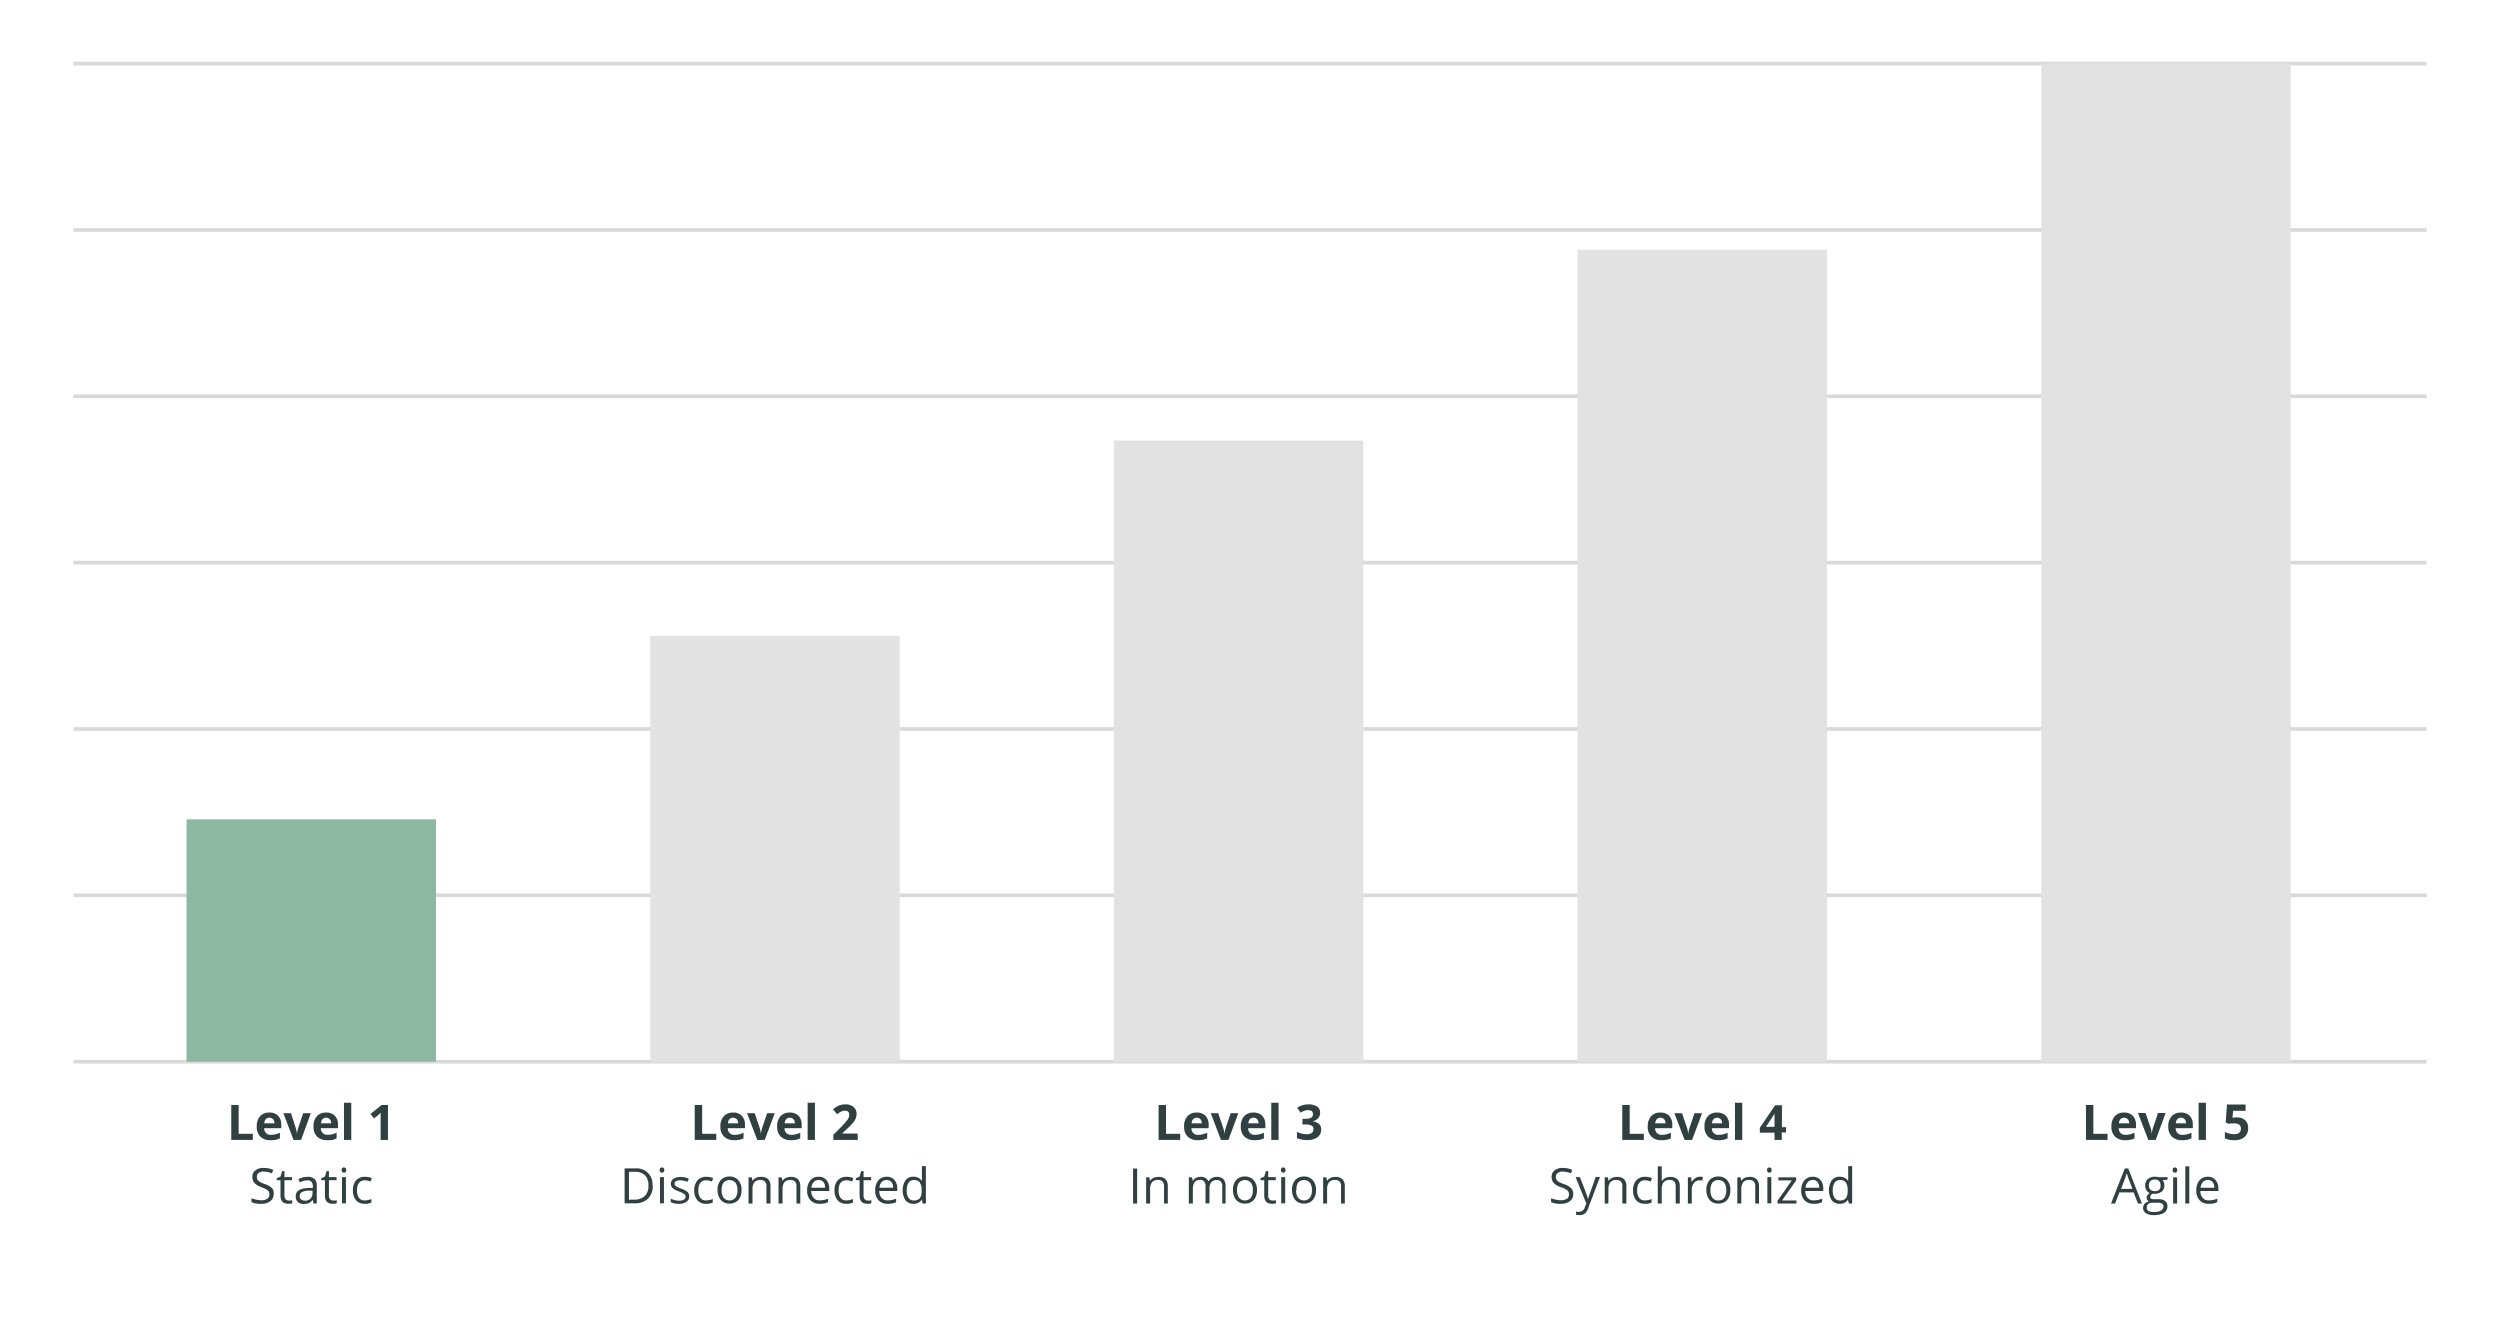
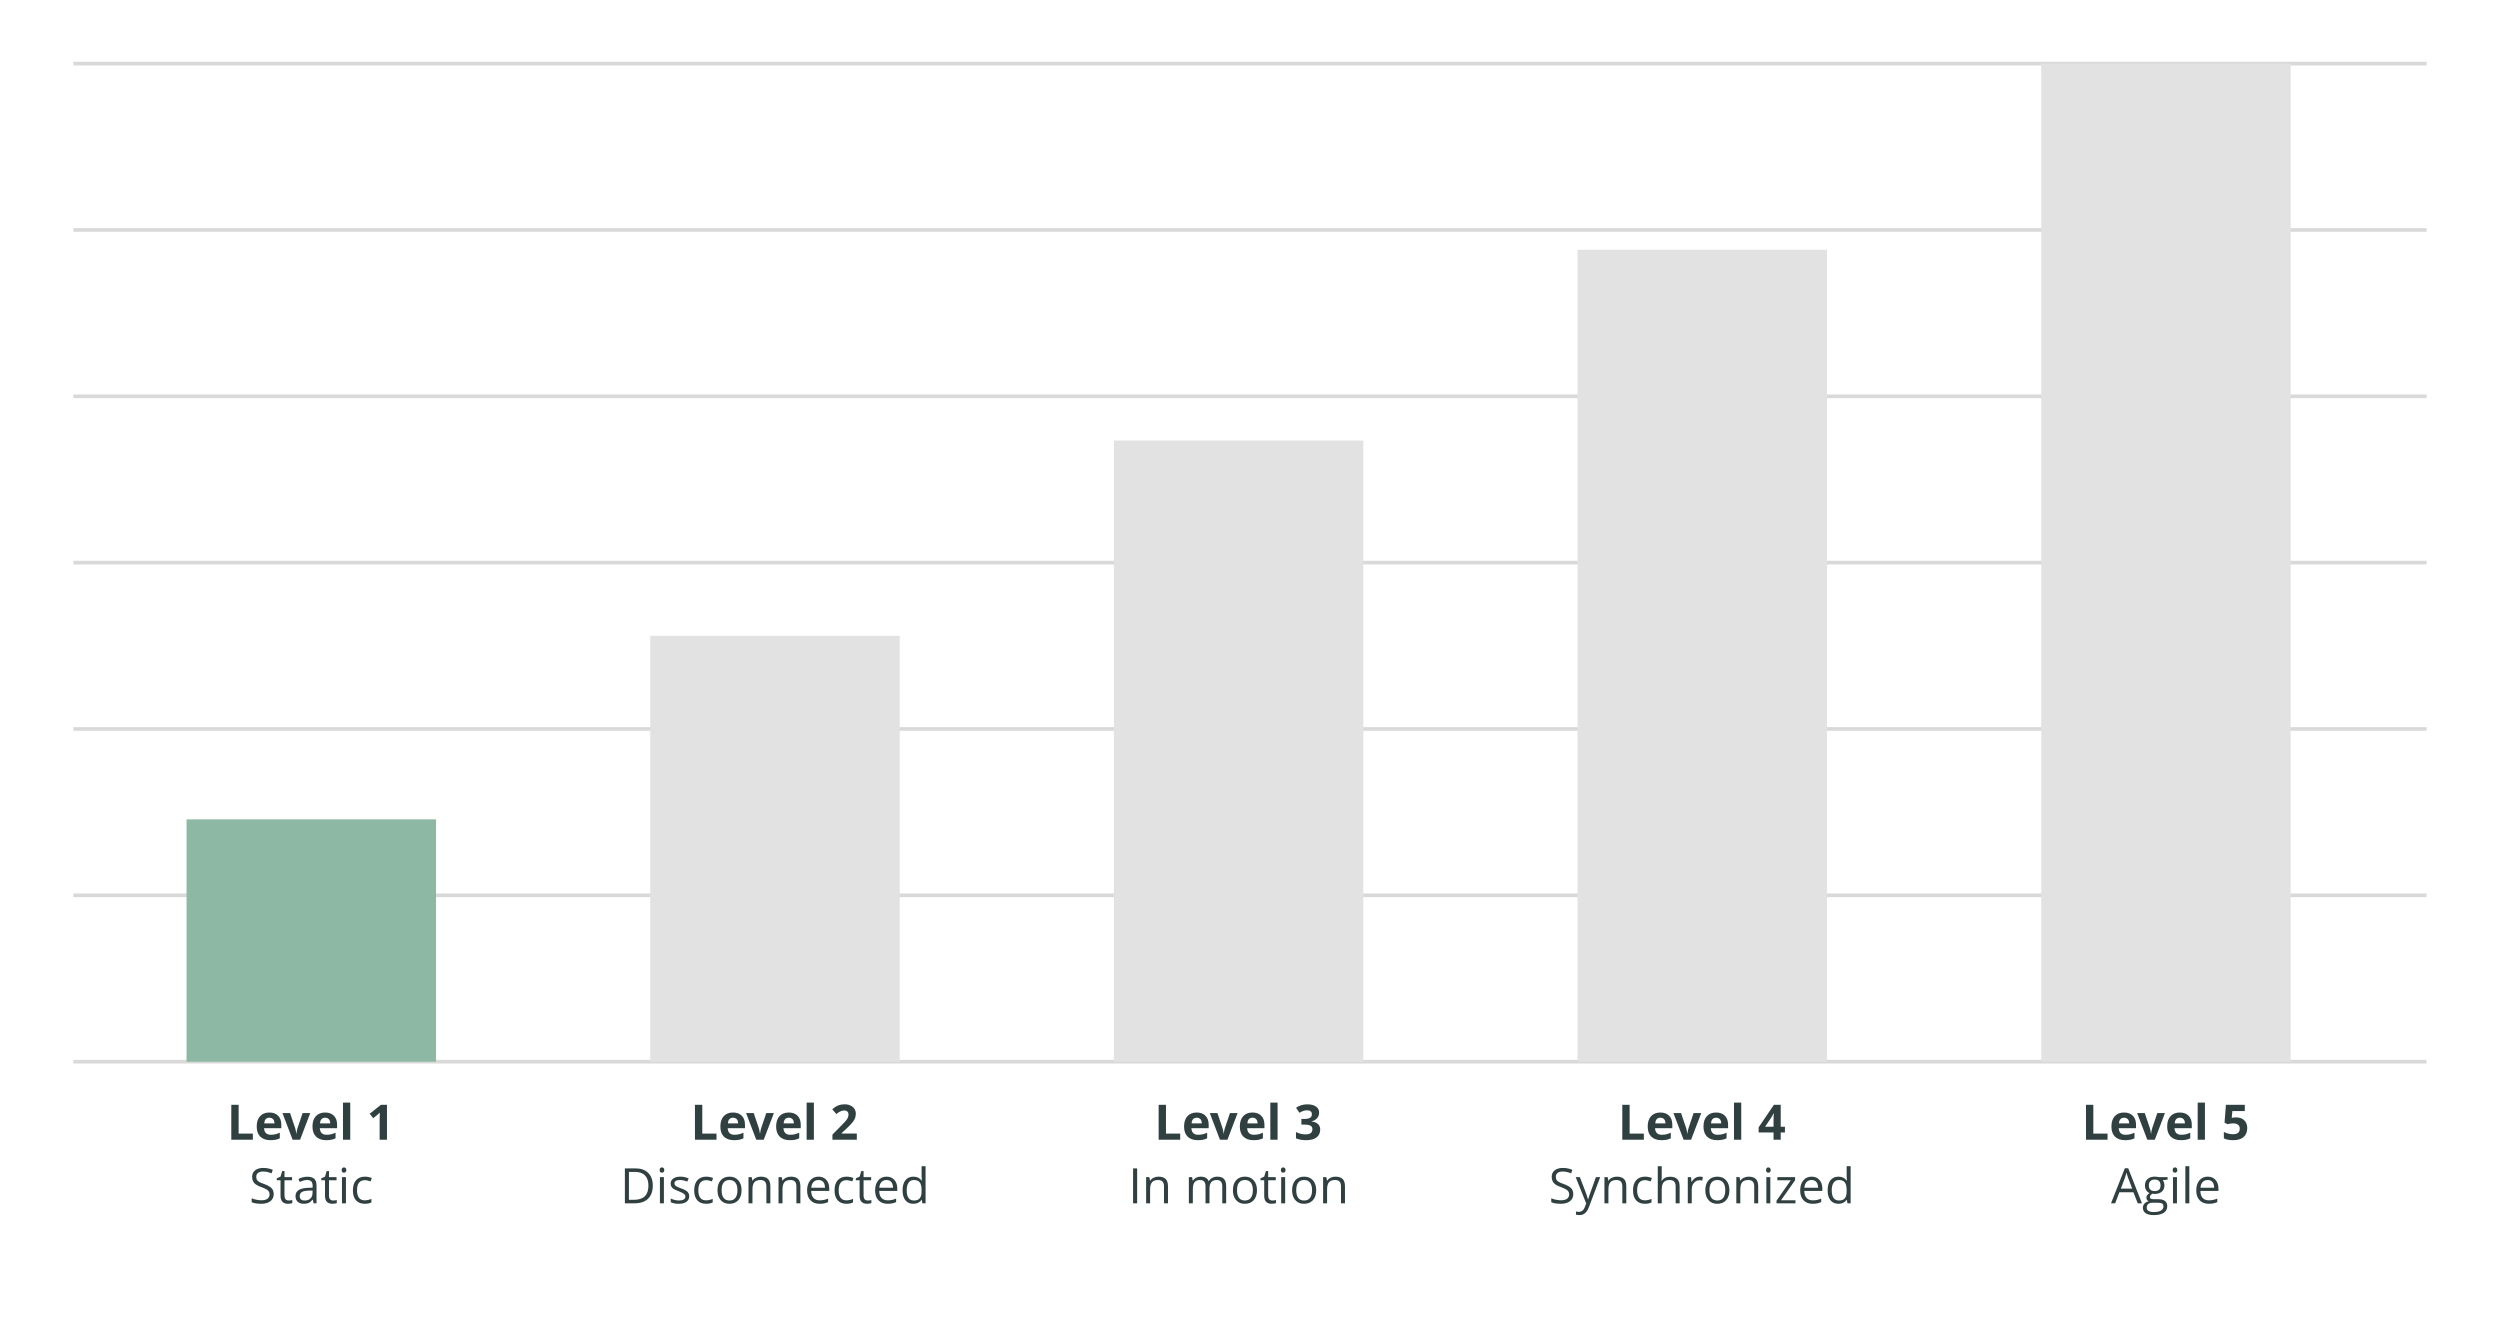
- <svg xmlns="http://www.w3.org/2000/svg" viewBox="0 0 511 271">
+ <svg xmlns="http://www.w3.org/2000/svg" id="Layer_1" data-name="Layer 1" viewBox="0 0 511 271">
  <path d="M15,13H496M15,47H496M15,81H496M15,115H496M15,149H496M15,183H496" style="fill: none;stroke: #d9d9d9;stroke-linejoin: round;stroke-width: 0.75px" />
  <line x1="14.98" y1="217.01" x2="495.98" y2="217.01" style="fill: none;stroke: #d9d9d9;stroke-linejoin: round;stroke-width: 0.75px" />
  <rect x="38.13" y="167.48" width="50.99" height="49.53" style="fill: #8db8a3" />
  <rect x="132.91" y="129.96" width="50.99" height="87.05" style="fill: #e3e2e3" />
  <rect x="227.68" y="90.05" width="50.99" height="126.96" style="fill: #e3e2e3" />
  <rect x="322.45" y="51.05" width="50.99" height="165.95" style="fill: #e3e2e3" />
  <rect x="417.23" y="13.01" width="50.99" height="204" style="fill: #e3e2e3" />
-   <g>
-     <path d="M47.27,233v-7.14h1.51v5.89h2.9V233Z" style="fill: #304041" />
-     <path d="M55.27,233.06a2.8,2.8,0,0,1-2.06-.73,2.76,2.76,0,0,1-.74-2.06,3.07,3.07,0,0,1,.68-2.12,2.45,2.45,0,0,1,1.9-.75,2.4,2.4,0,0,1,1.8.66,2.5,2.5,0,0,1,.65,1.82v.72H54a1.39,1.39,0,0,0,.37,1,1.34,1.34,0,0,0,1,.36,4,4,0,0,0,.93-.1,4.65,4.65,0,0,0,.92-.33v1.15a3.41,3.41,0,0,1-.83.29A4.88,4.88,0,0,1,55.27,233.06Zm-.21-4.6a1,1,0,0,0-.74.3,1.4,1.4,0,0,0-.31.85H56.1a1.23,1.23,0,0,0-.29-.85A1,1,0,0,0,55.06,228.46Z" style="fill: #304041" />
-     <path d="M60,233l-2.08-5.46h1.56l1,3.11a5.52,5.52,0,0,1,.22,1.12h0a5.21,5.21,0,0,1,.22-1.12l1.05-3.11h1.56L61.54,233Z" style="fill: #304041" />
-     <path d="M66.87,233.06a2.79,2.79,0,0,1-2.06-.73,2.72,2.72,0,0,1-.74-2.06,3,3,0,0,1,.68-2.12,2.45,2.45,0,0,1,1.9-.75,2.4,2.4,0,0,1,1.8.66,2.5,2.5,0,0,1,.64,1.82v.72H65.57a1.44,1.44,0,0,0,.38,1,1.31,1.31,0,0,0,1,.36,4,4,0,0,0,.93-.1,4.89,4.89,0,0,0,.92-.33v1.15A3.34,3.34,0,0,1,68,233,4.72,4.72,0,0,1,66.87,233.06Zm-.21-4.6a.92.92,0,0,0-.74.3,1.34,1.34,0,0,0-.31.85H67.7a1.23,1.23,0,0,0-.29-.85A1,1,0,0,0,66.66,228.46Z" style="fill: #304041" />
-     <path d="M71.8,233H70.31v-7.6H71.8Z" style="fill: #304041" />
-     <path d="M79.3,233H77.8v-4.81l0-.74a6.92,6.92,0,0,1-.53.49l-.82.66-.73-.91,2.3-1.83H79.3Z" style="fill: #304041" />
-     <path d="M55.94,244.06a1.74,1.74,0,0,1-.69,1.47,3,3,0,0,1-1.85.53,4.65,4.65,0,0,1-2-.33v-.8a5.65,5.65,0,0,0,1,.29,4.57,4.57,0,0,0,1,.11,2.08,2.08,0,0,0,1.25-.31,1,1,0,0,0,.42-.88,1.13,1.13,0,0,0-.15-.61,1.36,1.36,0,0,0-.5-.43,6.41,6.41,0,0,0-1.06-.46A3.5,3.5,0,0,1,52,241.8a1.9,1.9,0,0,1-.42-1.28,1.55,1.55,0,0,1,.62-1.31,2.54,2.54,0,0,1,1.64-.49,4.78,4.78,0,0,1,2,.39l-.25.72a4.6,4.6,0,0,0-1.72-.37,1.64,1.64,0,0,0-1,.29.91.91,0,0,0-.37.78,1.23,1.23,0,0,0,.13.61,1.28,1.28,0,0,0,.46.43,5.25,5.25,0,0,0,1,.44,3.87,3.87,0,0,1,1.54.86A1.66,1.66,0,0,1,55.94,244.06Z" style="fill: #304041" />
-     <path d="M59,245.39a2.86,2.86,0,0,0,.42,0,1.44,1.44,0,0,0,.31-.07v.62a1.48,1.48,0,0,1-.38.11,2.71,2.71,0,0,1-.47,0c-1,0-1.55-.55-1.55-1.64v-3.18h-.76v-.39l.76-.34.34-1.14h.47v1.24H59.7v.63H58.14v3.15a1.09,1.09,0,0,0,.23.74A.83.83,0,0,0,59,245.39Z" style="fill: #304041" />
-     <path d="M64.09,246l-.16-.76h0a2.18,2.18,0,0,1-.79.68,2.45,2.45,0,0,1-1,.18,1.83,1.83,0,0,1-1.25-.41,1.49,1.49,0,0,1-.45-1.17c0-1.08.87-1.65,2.6-1.7l.9,0v-.33a1.36,1.36,0,0,0-.27-.93,1.11,1.11,0,0,0-.86-.3,3.62,3.62,0,0,0-1.52.41L61,241a4.77,4.77,0,0,1,.87-.34,3.81,3.81,0,0,1,1-.12,2,2,0,0,1,1.41.43,1.75,1.75,0,0,1,.47,1.36V246Zm-1.83-.57a1.65,1.65,0,0,0,1.19-.41,1.55,1.55,0,0,0,.43-1.17v-.48l-.81,0a3.12,3.12,0,0,0-1.39.3.93.93,0,0,0-.43.83.82.82,0,0,0,.27.67A1.11,1.11,0,0,0,62.26,245.39Z" style="fill: #304041" />
-     <path d="M68.09,245.39a2.77,2.77,0,0,0,.42,0,1.73,1.73,0,0,0,.32-.07v.62a1.72,1.72,0,0,1-.39.11,2.68,2.68,0,0,1-.46,0c-1,0-1.56-.55-1.56-1.64v-3.18h-.76v-.39l.76-.34.35-1.14h.46v1.24h1.56v.63H67.23v3.15a1.09,1.09,0,0,0,.23.74A.83.83,0,0,0,68.09,245.39Z" style="fill: #304041" />
-     <path d="M69.83,239.16a.55.55,0,0,1,.13-.41.52.52,0,0,1,.35-.13.49.49,0,0,1,.33.13.67.67,0,0,1,0,.82.44.44,0,0,1-.33.13.48.48,0,0,1-.35-.13A.56.56,0,0,1,69.83,239.16Zm.88,6.8H69.9v-5.35h.81Z" style="fill: #304041" />
-     <path d="M74.56,246.06a2.29,2.29,0,0,1-1.8-.72,3,3,0,0,1-.63-2,3,3,0,0,1,.64-2.07,2.35,2.35,0,0,1,1.85-.74,3.44,3.44,0,0,1,.77.09,2.36,2.36,0,0,1,.6.19l-.24.69a4.55,4.55,0,0,0-.59-.18,2.44,2.44,0,0,0-.56-.07c-1.09,0-1.63.69-1.63,2.08a2.49,2.49,0,0,0,.39,1.51,1.37,1.37,0,0,0,1.18.53,3.68,3.68,0,0,0,1.38-.29v.72A2.89,2.89,0,0,1,74.56,246.06Z" style="fill: #304041" />
-   </g>
-   <g>
-     <path d="M142,233v-7.14h1.52v5.89h2.89V233Z" style="fill: #304041" />
-     <path d="M150.05,233.06a2.79,2.79,0,0,1-2.06-.73,2.73,2.73,0,0,1-.75-2.06,3,3,0,0,1,.69-2.12,2.45,2.45,0,0,1,1.9-.75,2.4,2.4,0,0,1,1.8.66,2.5,2.5,0,0,1,.64,1.82v.72h-3.52a1.4,1.4,0,0,0,.38,1,1.3,1.3,0,0,0,1,.36,4.11,4.11,0,0,0,.94-.1,4.57,4.57,0,0,0,.91-.33v1.15a3.26,3.26,0,0,1-.83.29A4.84,4.84,0,0,1,150.05,233.06Zm-.21-4.6a1,1,0,0,0-.75.3,1.39,1.39,0,0,0-.3.85h2.09a1.28,1.28,0,0,0-.29-.85A1,1,0,0,0,149.84,228.46Z" style="fill: #304041" />
-     <path d="M154.78,233l-2.08-5.46h1.56l1.05,3.11a5.52,5.52,0,0,1,.22,1.12h0a5.21,5.21,0,0,1,.22-1.12l1.05-3.11h1.56L156.31,233Z" style="fill: #304041" />
-     <path d="M161.64,233.06a2.8,2.8,0,0,1-2.06-.73,2.76,2.76,0,0,1-.74-2.06,3,3,0,0,1,.69-2.12,2.43,2.43,0,0,1,1.89-.75,2.39,2.39,0,0,1,1.8.66,2.5,2.5,0,0,1,.65,1.82v.72h-3.52a1.44,1.44,0,0,0,.37,1,1.34,1.34,0,0,0,1,.36,4,4,0,0,0,.93-.1,4.65,4.65,0,0,0,.92-.33v1.15a3.41,3.41,0,0,1-.83.29A4.88,4.88,0,0,1,161.64,233.06Zm-.21-4.6a1,1,0,0,0-.74.3,1.4,1.4,0,0,0-.31.85h2.09a1.18,1.18,0,0,0-.29-.85A1,1,0,0,0,161.43,228.46Z" style="fill: #304041" />
-     <path d="M166.57,233h-1.49v-7.6h1.49Z" style="fill: #304041" />
-     <path d="M175.34,233h-5v-1.05l1.79-1.81a15.19,15.19,0,0,0,1-1.13,2.48,2.48,0,0,0,.35-.58,1.55,1.55,0,0,0,.11-.56.8.8,0,0,0-.24-.64.9.9,0,0,0-.63-.21,1.81,1.81,0,0,0-.81.19,4.38,4.38,0,0,0-.81.54l-.82-1a5,5,0,0,1,.87-.63,3.15,3.15,0,0,1,.76-.29,3.71,3.71,0,0,1,.92-.1,2.76,2.76,0,0,1,1.18.24,2,2,0,0,1,.8.69,1.88,1.88,0,0,1,.28,1,2.6,2.6,0,0,1-.17.93,3.92,3.92,0,0,1-.54.89,13.39,13.39,0,0,1-1.28,1.29l-.92.86v.07h3.11Z" style="fill: #304041" />
-     <path d="M133.43,242.32a3.63,3.63,0,0,1-1,2.71,3.81,3.81,0,0,1-2.76.93h-2v-7.14h2.19a3.22,3.22,0,0,1,3.51,3.5Zm-.88,0a2.89,2.89,0,0,0-.7-2.1,2.83,2.83,0,0,0-2.09-.71h-1.2v5.7h1a3.06,3.06,0,0,0,2.23-.73A2.86,2.86,0,0,0,132.55,242.35Z" style="fill: #304041" />
-     <path d="M134.83,239.16a.55.55,0,0,1,.13-.41.54.54,0,0,1,.35-.13.49.49,0,0,1,.33.13.64.64,0,0,1,0,.82.44.44,0,0,1-.33.13.49.49,0,0,1-.35-.13A.56.56,0,0,1,134.83,239.16Zm.88,6.8h-.81v-5.35h.81Z" style="fill: #304041" />
-     <path d="M140.88,244.5a1.34,1.34,0,0,1-.56,1.15,2.61,2.61,0,0,1-1.56.41,3.34,3.34,0,0,1-1.66-.34V245a4.31,4.31,0,0,0,.83.31,3.61,3.61,0,0,0,.85.11,2,2,0,0,0,1-.2.68.68,0,0,0,.35-.62.65.65,0,0,0-.27-.53,4.39,4.39,0,0,0-1.06-.53,5.17,5.17,0,0,1-1.06-.49,1.32,1.32,0,0,1-.47-.47,1.14,1.14,0,0,1-.16-.63,1.2,1.2,0,0,1,.54-1,2.48,2.48,0,0,1,1.46-.38,4.37,4.37,0,0,1,1.69.35l-.29.66a3.94,3.94,0,0,0-1.46-.33,1.66,1.66,0,0,0-.87.18.55.55,0,0,0-.29.5.66.66,0,0,0,.1.37,1.22,1.22,0,0,0,.36.28,6.24,6.24,0,0,0,.94.4,3.38,3.38,0,0,1,1.28.7A1.2,1.2,0,0,1,140.88,244.5Z" style="fill: #304041" />
-     <path d="M144.34,246.06a2.26,2.26,0,0,1-1.8-.72,2.9,2.9,0,0,1-.64-2,3,3,0,0,1,.65-2.07,2.32,2.32,0,0,1,1.84-.74,3.37,3.37,0,0,1,.77.09,2.6,2.6,0,0,1,.61.19l-.25.69a4.55,4.55,0,0,0-.59-.18,2.44,2.44,0,0,0-.56-.07c-1.09,0-1.63.69-1.63,2.08a2.43,2.43,0,0,0,.4,1.51,1.36,1.36,0,0,0,1.18.53,3.67,3.67,0,0,0,1.37-.29v.72A2.87,2.87,0,0,1,144.34,246.06Z" style="fill: #304041" />
-     <path d="M151.58,243.28a2.94,2.94,0,0,1-.66,2,2.33,2.33,0,0,1-1.82.74,2.38,2.38,0,0,1-1.28-.34,2.18,2.18,0,0,1-.86-1,3.43,3.43,0,0,1-.3-1.48,3,3,0,0,1,.65-2,2.36,2.36,0,0,1,1.82-.73,2.25,2.25,0,0,1,1.78.75A2.9,2.9,0,0,1,151.58,243.28Zm-4.08,0a2.55,2.55,0,0,0,.41,1.56,1.62,1.62,0,0,0,2.41,0,2.51,2.51,0,0,0,.42-1.57,2.45,2.45,0,0,0-.42-1.55,1.66,1.66,0,0,0-2.42,0A2.53,2.53,0,0,0,147.5,243.28Z" style="fill: #304041" />
-     <path d="M156.66,246V242.5a1.4,1.4,0,0,0-.3-1,1.23,1.23,0,0,0-.93-.32,1.52,1.52,0,0,0-1.23.46,2.27,2.27,0,0,0-.39,1.49V246H153v-5.35h.66l.13.73h0a1.61,1.61,0,0,1,.7-.61,2.19,2.19,0,0,1,1-.22A2,2,0,0,1,157,241a2,2,0,0,1,.49,1.49V246Z" style="fill: #304041" />
-     <path d="M162.8,246V242.5a1.4,1.4,0,0,0-.3-1,1.23,1.23,0,0,0-.93-.32,1.52,1.52,0,0,0-1.23.46,2.27,2.27,0,0,0-.39,1.49V246h-.82v-5.35h.66l.14.73h0a1.67,1.67,0,0,1,.7-.61,2.22,2.22,0,0,1,1-.22,2,2,0,0,1,1.46.47,2,2,0,0,1,.49,1.49V246Z" style="fill: #304041" />
-     <path d="M167.53,246.06a2.46,2.46,0,0,1-1.87-.72,2.8,2.8,0,0,1-.69-2,3.15,3.15,0,0,1,.64-2.06,2.15,2.15,0,0,1,1.71-.76,2.05,2.05,0,0,1,1.6.66,2.57,2.57,0,0,1,.58,1.75v.51h-3.69a2.13,2.13,0,0,0,.48,1.43,1.64,1.64,0,0,0,1.27.49,4.3,4.3,0,0,0,1.71-.36v.72a4.27,4.27,0,0,1-.81.27A5,5,0,0,1,167.53,246.06Zm-.22-4.87a1.3,1.3,0,0,0-1,.42,2,2,0,0,0-.46,1.16h2.8a1.76,1.76,0,0,0-.34-1.17A1.21,1.21,0,0,0,167.31,241.19Z" style="fill: #304041" />
-     <path d="M173,246.06a2.29,2.29,0,0,1-1.8-.72,3,3,0,0,1-.63-2,3,3,0,0,1,.64-2.07,2.34,2.34,0,0,1,1.85-.74,3.44,3.44,0,0,1,.77.09,2.5,2.5,0,0,1,.6.19l-.25.69a4.39,4.39,0,0,0-.58-.18,2.44,2.44,0,0,0-.56-.07c-1.09,0-1.64.69-1.64,2.08a2.49,2.49,0,0,0,.4,1.51,1.37,1.37,0,0,0,1.18.53,3.59,3.59,0,0,0,1.37-.29v.72A2.82,2.82,0,0,1,173,246.06Z" style="fill: #304041" />
-     <path d="M177.37,245.39a2.86,2.86,0,0,0,.42,0,1.44,1.44,0,0,0,.31-.07v.62a1.48,1.48,0,0,1-.38.11,2.71,2.71,0,0,1-.47,0c-1,0-1.55-.55-1.55-1.64v-3.18h-.76v-.39l.76-.34.34-1.14h.47v1.24h1.56v.63h-1.56v3.15a1.09,1.09,0,0,0,.23.74A.83.83,0,0,0,177.37,245.39Z" style="fill: #304041" />
-     <path d="M181.43,246.06a2.46,2.46,0,0,1-1.87-.72,2.8,2.8,0,0,1-.68-2,3.15,3.15,0,0,1,.63-2.06,2.15,2.15,0,0,1,1.71-.76,2,2,0,0,1,1.6.66,2.57,2.57,0,0,1,.58,1.75v.51h-3.68a2.08,2.08,0,0,0,.47,1.43,1.64,1.64,0,0,0,1.27.49,4.3,4.3,0,0,0,1.71-.36v.72a4.05,4.05,0,0,1-.81.27A4.88,4.88,0,0,1,181.43,246.06Zm-.22-4.87a1.31,1.31,0,0,0-1,.42,1.88,1.88,0,0,0-.45,1.16h2.79a1.76,1.76,0,0,0-.34-1.17A1.21,1.21,0,0,0,181.21,241.19Z" style="fill: #304041" />
-     <path d="M188.43,245.24h-.05a1.88,1.88,0,0,1-1.68.82,2,2,0,0,1-1.63-.72,3.9,3.9,0,0,1,0-4.09,2,2,0,0,1,1.63-.74,2,2,0,0,1,1.67.79h.07l0-.38,0-.38v-2.18h.81V246h-.66Zm-1.62.14a1.48,1.48,0,0,0,1.2-.45,2.28,2.28,0,0,0,.37-1.46v-.17a2.61,2.61,0,0,0-.38-1.62,1.41,1.41,0,0,0-1.2-.49,1.26,1.26,0,0,0-1.1.56,2.77,2.77,0,0,0-.37,1.56,2.67,2.67,0,0,0,.37,1.55A1.27,1.27,0,0,0,186.81,245.38Z" style="fill: #304041" />
-   </g>
-   <g>
-     <path d="M236.82,233v-7.14h1.51v5.89h2.9V233Z" style="fill: #304041" />
-     <path d="M244.82,233.06a2.79,2.79,0,0,1-2.06-.73,2.72,2.72,0,0,1-.74-2.06,3.07,3.07,0,0,1,.68-2.12,2.45,2.45,0,0,1,1.9-.75,2.4,2.4,0,0,1,1.8.66,2.5,2.5,0,0,1,.65,1.82v.72h-3.52a1.39,1.39,0,0,0,.37,1,1.34,1.34,0,0,0,1,.36,4,4,0,0,0,.93-.1,4.89,4.89,0,0,0,.92-.33v1.15a3.34,3.34,0,0,1-.84.29A4.72,4.72,0,0,1,244.82,233.06Zm-.21-4.6a1,1,0,0,0-.74.3,1.4,1.4,0,0,0-.31.85h2.09a1.23,1.23,0,0,0-.29-.85A1,1,0,0,0,244.61,228.46Z" style="fill: #304041" />
-     <path d="M249.56,233l-2.08-5.46H249l1.06,3.11a5.52,5.52,0,0,1,.22,1.12h0a4.66,4.66,0,0,1,.22-1.12l1.05-3.11h1.56L251.09,233Z" style="fill: #304041" />
-     <path d="M256.42,233.06a2.79,2.79,0,0,1-2.06-.73,2.73,2.73,0,0,1-.75-2.06,3,3,0,0,1,.69-2.12,2.45,2.45,0,0,1,1.9-.75,2.4,2.4,0,0,1,1.8.66,2.5,2.5,0,0,1,.64,1.82v.72h-3.52a1.4,1.4,0,0,0,.38,1,1.31,1.31,0,0,0,1,.36,4,4,0,0,0,.93-.1,4.89,4.89,0,0,0,.92-.33v1.15a3.34,3.34,0,0,1-.84.29A4.78,4.78,0,0,1,256.42,233.06Zm-.21-4.6a1,1,0,0,0-.75.3,1.39,1.39,0,0,0-.3.85h2.09a1.28,1.28,0,0,0-.29-.85A1,1,0,0,0,256.21,228.46Z" style="fill: #304041" />
-     <path d="M261.34,233h-1.49v-7.6h1.49Z" style="fill: #304041" />
-     <path d="M269.84,227.42a1.68,1.68,0,0,1-.41,1.14,2.13,2.13,0,0,1-1.14.64v0a2.26,2.26,0,0,1,1.31.53,1.44,1.44,0,0,1,.45,1.12,1.92,1.92,0,0,1-.75,1.61,3.47,3.47,0,0,1-2.14.57,5.15,5.15,0,0,1-2.06-.39v-1.28a4.75,4.75,0,0,0,.92.34,3.72,3.72,0,0,0,1,.13,1.94,1.94,0,0,0,1.11-.25,1,1,0,0,0,.35-.82.73.73,0,0,0-.41-.71,3,3,0,0,0-1.31-.21h-.54v-1.16h.55a2.67,2.67,0,0,0,1.22-.21.81.81,0,0,0,.38-.75c0-.54-.34-.81-1-.81a2.27,2.27,0,0,0-.72.12,3.76,3.76,0,0,0-.81.4l-.7-1a3.87,3.87,0,0,1,2.33-.7,3,3,0,0,1,1.75.45A1.45,1.45,0,0,1,269.84,227.42Z" style="fill: #304041" />
-     <path d="M231.6,246v-7.14h.83V246Z" style="fill: #304041" />
-     <path d="M237.93,246V242.5a1.4,1.4,0,0,0-.3-1,1.2,1.2,0,0,0-.93-.32,1.52,1.52,0,0,0-1.23.46,2.27,2.27,0,0,0-.39,1.49V246h-.81v-5.35h.66l.13.73h0a1.67,1.67,0,0,1,.7-.61,2.19,2.19,0,0,1,1-.22,2,2,0,0,1,1.45.47,2,2,0,0,1,.49,1.49V246Z" style="fill: #304041" />
-     <path d="M249.83,246v-3.48a1.39,1.39,0,0,0-.28-1,1.06,1.06,0,0,0-.85-.32,1.36,1.36,0,0,0-1.11.44,2,2,0,0,0-.37,1.33v3h-.81v-3.48a1.45,1.45,0,0,0-.27-1,1.07,1.07,0,0,0-.85-.32,1.32,1.32,0,0,0-1.12.46,2.42,2.42,0,0,0-.35,1.49V246H243v-5.35h.66l.13.73h0a1.63,1.63,0,0,1,.64-.61,2.07,2.07,0,0,1,.94-.22,1.61,1.61,0,0,1,1.64.91h0a1.69,1.69,0,0,1,.69-.66,2.08,2.08,0,0,1,1-.25,1.84,1.84,0,0,1,1.36.47,2.09,2.09,0,0,1,.45,1.49V246Z" style="fill: #304041" />
-     <path d="M256.93,243.28a2.94,2.94,0,0,1-.66,2,2.33,2.33,0,0,1-1.82.74,2.38,2.38,0,0,1-1.28-.34,2.18,2.18,0,0,1-.86-1,3.43,3.43,0,0,1-.3-1.48,3,3,0,0,1,.65-2,2.36,2.36,0,0,1,1.82-.73,2.25,2.25,0,0,1,1.78.75A2.9,2.9,0,0,1,256.93,243.28Zm-4.08,0a2.55,2.55,0,0,0,.41,1.56,1.62,1.62,0,0,0,2.41,0,2.51,2.51,0,0,0,.42-1.57,2.45,2.45,0,0,0-.42-1.55,1.66,1.66,0,0,0-2.42,0A2.53,2.53,0,0,0,252.85,243.28Z" style="fill: #304041" />
-     <path d="M260.08,245.39a2.73,2.73,0,0,0,.41,0,1.56,1.56,0,0,0,.32-.07v.62a1.72,1.72,0,0,1-.39.11,2.6,2.6,0,0,1-.46,0c-1,0-1.55-.55-1.55-1.64v-3.18h-.77v-.39l.77-.34.34-1.14h.47v1.24h1.55v.63h-1.55v3.15a1,1,0,0,0,.23.74A.8.8,0,0,0,260.08,245.39Z" style="fill: #304041" />
-     <path d="M261.81,239.16a.55.55,0,0,1,.14-.41.49.49,0,0,1,.34-.13.53.53,0,0,1,.34.13.67.67,0,0,1,0,.82.48.48,0,0,1-.34.13.45.45,0,0,1-.34-.13A.56.56,0,0,1,261.81,239.16Zm.88,6.8h-.81v-5.35h.81Z" style="fill: #304041" />
-     <path d="M269,243.28a2.94,2.94,0,0,1-.66,2,2.33,2.33,0,0,1-1.82.74,2.38,2.38,0,0,1-1.28-.34,2.18,2.18,0,0,1-.86-1,3.43,3.43,0,0,1-.3-1.48,3,3,0,0,1,.65-2,2.36,2.36,0,0,1,1.82-.73,2.25,2.25,0,0,1,1.78.75A2.9,2.9,0,0,1,269,243.28Zm-4.08,0a2.55,2.55,0,0,0,.41,1.56,1.62,1.62,0,0,0,2.41,0,2.51,2.51,0,0,0,.42-1.57,2.45,2.45,0,0,0-.42-1.55,1.66,1.66,0,0,0-2.42,0A2.53,2.53,0,0,0,265,243.28Z" style="fill: #304041" />
-     <path d="M274.11,246V242.5a1.4,1.4,0,0,0-.3-1,1.23,1.23,0,0,0-.93-.32,1.52,1.52,0,0,0-1.23.46,2.27,2.27,0,0,0-.39,1.49V246h-.81v-5.35h.66l.13.73h0a1.61,1.61,0,0,1,.7-.61,2.19,2.19,0,0,1,1-.22,2,2,0,0,1,1.45.47,2,2,0,0,1,.49,1.49V246Z" style="fill: #304041" />
-   </g>
-   <g>
-     <path d="M331.59,233v-7.14h1.52v5.89H336V233Z" style="fill: #304041" />
-     <path d="M339.59,233.06a2.82,2.82,0,0,1-2.06-.73,2.76,2.76,0,0,1-.74-2.06,3,3,0,0,1,.69-2.12,2.44,2.44,0,0,1,1.89-.75,2.41,2.41,0,0,1,1.81.66,2.5,2.5,0,0,1,.64,1.82v.72H338.3a1.4,1.4,0,0,0,.38,1,1.3,1.3,0,0,0,1,.36,4.11,4.11,0,0,0,.94-.1,4.81,4.81,0,0,0,.91-.33v1.15a3.41,3.41,0,0,1-.83.29A4.88,4.88,0,0,1,339.59,233.06Zm-.21-4.6a1,1,0,0,0-.74.3,1.4,1.4,0,0,0-.31.85h2.09a1.22,1.22,0,0,0-.28-.85A1,1,0,0,0,339.38,228.46Z" style="fill: #304041" />
-     <path d="M344.33,233l-2.08-5.46h1.56l1.05,3.11a5.52,5.52,0,0,1,.22,1.12h0a5.21,5.21,0,0,1,.22-1.12l1.05-3.11h1.56L345.86,233Z" style="fill: #304041" />
-     <path d="M351.19,233.06a2.8,2.8,0,0,1-2.06-.73,2.76,2.76,0,0,1-.74-2.06,3.07,3.07,0,0,1,.68-2.12,2.45,2.45,0,0,1,1.9-.75,2.4,2.4,0,0,1,1.8.66,2.5,2.5,0,0,1,.65,1.82v.72H349.9a1.39,1.39,0,0,0,.37,1,1.34,1.34,0,0,0,1,.36,4,4,0,0,0,.93-.1,4.89,4.89,0,0,0,.92-.33v1.15a3.41,3.41,0,0,1-.83.29A4.88,4.88,0,0,1,351.19,233.06Zm-.21-4.6a1,1,0,0,0-.74.3,1.4,1.4,0,0,0-.31.85H352a1.23,1.23,0,0,0-.29-.85A1,1,0,0,0,351,228.46Z" style="fill: #304041" />
-     <path d="M356.12,233h-1.49v-7.6h1.49Z" style="fill: #304041" />
-     <path d="M365.05,231.48h-.86V233h-1.48v-1.48h-3v-1l3.13-4.61h1.39v4.49h.86Zm-2.34-1.17V229.1c0-.2,0-.5,0-.88s0-.61,0-.67h0a5,5,0,0,1-.44.78l-1.3,2Z" style="fill: #304041" />
-     <path d="M321.57,244.06a1.73,1.73,0,0,1-.68,1.47,3,3,0,0,1-1.85.53,4.65,4.65,0,0,1-2-.33v-.8a5.39,5.39,0,0,0,1,.29,4.51,4.51,0,0,0,1,.11,2.1,2.1,0,0,0,1.25-.31,1,1,0,0,0,.41-.88,1.13,1.13,0,0,0-.14-.61,1.36,1.36,0,0,0-.5-.43,6.41,6.41,0,0,0-1.06-.46,3.5,3.5,0,0,1-1.43-.84,1.9,1.9,0,0,1-.42-1.28,1.55,1.55,0,0,1,.62-1.31,2.54,2.54,0,0,1,1.64-.49,4.78,4.78,0,0,1,1.95.39l-.25.72a4.6,4.6,0,0,0-1.72-.37,1.64,1.64,0,0,0-1,.29.91.91,0,0,0-.37.78,1.23,1.23,0,0,0,.13.61,1.28,1.28,0,0,0,.46.43,5.25,5.25,0,0,0,1,.44,3.87,3.87,0,0,1,1.54.86A1.7,1.7,0,0,1,321.57,244.06Z" style="fill: #304041" />
-     <path d="M322.06,240.61h.87l1.17,3a11.08,11.08,0,0,1,.48,1.51h0c0-.17.13-.45.27-.85s.57-1.64,1.32-3.71h.87l-2.3,6.09A3,3,0,0,1,324,248a1.68,1.68,0,0,1-1.12.37,3,3,0,0,1-.73-.08v-.65a2.77,2.77,0,0,0,.6.06,1.22,1.22,0,0,0,1.19-.94l.3-.76Z" style="fill: #304041" />
-     <path d="M331.61,246V242.5a1.45,1.45,0,0,0-.29-1,1.24,1.24,0,0,0-.94-.32,1.52,1.52,0,0,0-1.23.46,2.27,2.27,0,0,0-.39,1.49V246H328v-5.35h.66l.13.73h0a1.67,1.67,0,0,1,.7-.61,2.19,2.19,0,0,1,1-.22,2,2,0,0,1,1.46.47,2,2,0,0,1,.48,1.49V246Z" style="fill: #304041" />
-     <path d="M336.23,246.06a2.26,2.26,0,0,1-1.8-.72,2.9,2.9,0,0,1-.64-2,3,3,0,0,1,.65-2.07,2.32,2.32,0,0,1,1.84-.74,3.31,3.31,0,0,1,.77.09,2.6,2.6,0,0,1,.61.19l-.25.69a4.12,4.12,0,0,0-.59-.18,2.38,2.38,0,0,0-.56-.07c-1.08,0-1.63.69-1.63,2.08a2.43,2.43,0,0,0,.4,1.51,1.36,1.36,0,0,0,1.18.53,3.67,3.67,0,0,0,1.37-.29v.72A2.87,2.87,0,0,1,336.23,246.06Z" style="fill: #304041" />
-     <path d="M342.51,246V242.5a1.4,1.4,0,0,0-.3-1,1.22,1.22,0,0,0-.93-.32,1.52,1.52,0,0,0-1.23.46,2.32,2.32,0,0,0-.39,1.5V246h-.81v-7.6h.81v2.3a4.41,4.41,0,0,1,0,.69h.05a1.68,1.68,0,0,1,.68-.61,2.34,2.34,0,0,1,1-.22,2.08,2.08,0,0,1,1.47.47,1.94,1.94,0,0,1,.49,1.48V246Z" style="fill: #304041" />
-     <path d="M347.43,240.51a3.1,3.1,0,0,1,.64.06l-.11.75a2.75,2.75,0,0,0-.59-.07,1.44,1.44,0,0,0-1.11.53,1.91,1.91,0,0,0-.46,1.31V246H345v-5.35h.67l.09,1h0a2.26,2.26,0,0,1,.72-.8A1.59,1.59,0,0,1,347.43,240.51Z" style="fill: #304041" />
-     <path d="M353.69,243.28a2.94,2.94,0,0,1-.66,2,2.33,2.33,0,0,1-1.82.74,2.4,2.4,0,0,1-1.28-.34,2.24,2.24,0,0,1-.86-1,3.43,3.43,0,0,1-.3-1.48,2.94,2.94,0,0,1,.66-2,2.32,2.32,0,0,1,1.81-.73,2.27,2.27,0,0,1,1.79.75A2.94,2.94,0,0,1,353.69,243.28Zm-4.08,0a2.55,2.55,0,0,0,.41,1.56,1.44,1.44,0,0,0,1.21.54,1.46,1.46,0,0,0,1.21-.53,2.58,2.58,0,0,0,.41-1.57,2.51,2.51,0,0,0-.41-1.55,1.46,1.46,0,0,0-1.22-.53,1.42,1.42,0,0,0-1.2.52A2.53,2.53,0,0,0,349.61,243.28Z" style="fill: #304041" />
-     <path d="M358.77,246V242.5a1.4,1.4,0,0,0-.3-1,1.22,1.22,0,0,0-.93-.32,1.52,1.52,0,0,0-1.23.46,2.27,2.27,0,0,0-.39,1.49V246h-.81v-5.35h.66l.13.73h0a1.67,1.67,0,0,1,.7-.61,2.19,2.19,0,0,1,1-.22,2,2,0,0,1,1.45.47,2,2,0,0,1,.49,1.49V246Z" style="fill: #304041" />
-     <path d="M361.18,239.16a.55.55,0,0,1,.14-.41.49.49,0,0,1,.34-.13.49.49,0,0,1,.33.13.64.64,0,0,1,0,.82.44.44,0,0,1-.33.13.45.45,0,0,1-.34-.13A.56.56,0,0,1,361.18,239.16Zm.88,6.8h-.81v-5.35h.81Z" style="fill: #304041" />
-     <path d="M367.2,246h-3.88v-.55l2.92-4.17H363.5v-.63h3.63v.63l-2.88,4.09h2.95Z" style="fill: #304041" />
-     <path d="M370.72,246.06a2.47,2.47,0,0,1-1.88-.72,2.84,2.84,0,0,1-.68-2,3.15,3.15,0,0,1,.63-2.06,2.16,2.16,0,0,1,1.72-.76,2,2,0,0,1,1.59.66,2.57,2.57,0,0,1,.58,1.75v.51H369a2.08,2.08,0,0,0,.47,1.43,1.64,1.64,0,0,0,1.27.49,4.3,4.3,0,0,0,1.71-.36v.72a4.05,4.05,0,0,1-.81.27A4.77,4.77,0,0,1,370.72,246.06Zm-.22-4.87a1.32,1.32,0,0,0-1,.42,1.88,1.88,0,0,0-.45,1.16h2.79a1.76,1.76,0,0,0-.34-1.17A1.2,1.2,0,0,0,370.5,241.19Z" style="fill: #304041" />
-     <path d="M377.71,245.24h0a1.88,1.88,0,0,1-1.68.82,2,2,0,0,1-1.63-.72,3.9,3.9,0,0,1,0-4.09,2,2,0,0,1,1.63-.74,2,2,0,0,1,1.67.79h.07l0-.38,0-.38v-2.18h.81V246h-.65Zm-1.62.14a1.48,1.48,0,0,0,1.2-.45,2.28,2.28,0,0,0,.37-1.46v-.17a2.68,2.68,0,0,0-.37-1.62,1.44,1.44,0,0,0-1.21-.49,1.26,1.26,0,0,0-1.1.56,2.77,2.77,0,0,0-.37,1.56,2.67,2.67,0,0,0,.37,1.55A1.27,1.27,0,0,0,376.09,245.38Z" style="fill: #304041" />
-   </g>
-   <g>
-     <path d="M426.37,233v-7.14h1.51v5.89h2.9V233Z" style="fill: #304041" />
-     <path d="M434.37,233.06a2.79,2.79,0,0,1-2.06-.73,2.72,2.72,0,0,1-.74-2.06,3,3,0,0,1,.68-2.12,2.45,2.45,0,0,1,1.9-.75,2.4,2.4,0,0,1,1.8.66,2.5,2.5,0,0,1,.65,1.82v.72h-3.53a1.44,1.44,0,0,0,.38,1,1.32,1.32,0,0,0,1,.36,4,4,0,0,0,.93-.1,4.89,4.89,0,0,0,.92-.33v1.15a3.34,3.34,0,0,1-.84.29A4.72,4.72,0,0,1,434.37,233.06Zm-.21-4.6a.94.94,0,0,0-.74.3,1.4,1.4,0,0,0-.31.85h2.09a1.23,1.23,0,0,0-.29-.85A1,1,0,0,0,434.16,228.46Z" style="fill: #304041" />
-     <path d="M439.11,233,437,227.5h1.55l1.06,3.11a6.31,6.31,0,0,1,.22,1.12h0a4.66,4.66,0,0,1,.22-1.12l1.05-3.11h1.55L440.63,233Z" style="fill: #304041" />
-     <path d="M446,233.06a2.83,2.83,0,0,1-2.07-.73,2.76,2.76,0,0,1-.74-2.06,3,3,0,0,1,.69-2.12,2.45,2.45,0,0,1,1.9-.75,2.4,2.4,0,0,1,1.8.66,2.5,2.5,0,0,1,.64,1.82v.72h-3.52a1.4,1.4,0,0,0,.38,1,1.3,1.3,0,0,0,1,.36,4.11,4.11,0,0,0,.94-.1,4.57,4.57,0,0,0,.91-.33v1.15a3.26,3.26,0,0,1-.83.29A4.84,4.84,0,0,1,446,233.06Zm-.21-4.6a1,1,0,0,0-.75.3,1.33,1.33,0,0,0-.3.85h2.09a1.28,1.28,0,0,0-.29-.85A1,1,0,0,0,445.76,228.46Z" style="fill: #304041" />
-     <path d="M450.89,233H449.4v-7.6h1.49Z" style="fill: #304041" />
-     <path d="M457.27,228.4a2.29,2.29,0,0,1,1.65.58,2.09,2.09,0,0,1,.61,1.59,2.3,2.3,0,0,1-.74,1.84,3.1,3.1,0,0,1-2.11.65,4.09,4.09,0,0,1-1.92-.39v-1.3a3.66,3.66,0,0,0,.9.33,3.76,3.76,0,0,0,1,.13c.92,0,1.38-.37,1.38-1.13s-.48-1.08-1.43-1.08a4.13,4.13,0,0,0-.57,0c-.21,0-.38.07-.51.11l-.6-.32.27-3.64H459v1.28h-2.55l-.13,1.4.17,0A3.15,3.15,0,0,1,457.27,228.4Z" style="fill: #304041" />
-     <path d="M437,246l-.88-2.27H433.2l-.87,2.27h-.84l2.82-7.17h.7l2.8,7.17Zm-1.14-3-.83-2.21a9.77,9.77,0,0,1-.33-1c-.08.31-.18.66-.31,1l-.84,2.21Z" style="fill: #304041" />
-     <path d="M443.05,240.61v.51l-1,.12a1.85,1.85,0,0,1,.25.45,1.72,1.72,0,0,1,.1.62,1.59,1.59,0,0,1-.53,1.25A2.56,2.56,0,0,1,440,244a.82.82,0,0,0-.51.69.35.35,0,0,0,.18.33,1.31,1.31,0,0,0,.62.1h.94a2.1,2.1,0,0,1,1.34.37,1.26,1.26,0,0,1,.46,1.06,1.52,1.52,0,0,1-.71,1.36,3.82,3.82,0,0,1-2.08.46,2.85,2.85,0,0,1-1.62-.39,1.26,1.26,0,0,1-.57-1.1,1.2,1.2,0,0,1,.32-.84,1.62,1.62,0,0,1,.88-.49.82.82,0,0,1-.35-.29.77.77,0,0,1-.14-.45.8.8,0,0,1,.16-.51,1.64,1.64,0,0,1,.49-.43,1.44,1.44,0,0,1-.67-.58,1.65,1.65,0,0,1-.27-.94A1.74,1.74,0,0,1,439,241a2.15,2.15,0,0,1,1.5-.48,2.48,2.48,0,0,1,.75.1Zm-4.26,6.25a.73.73,0,0,0,.36.66,2.05,2.05,0,0,0,1.05.22,3,3,0,0,0,1.51-.3.93.93,0,0,0,.49-.83.66.66,0,0,0-.26-.6,2.14,2.14,0,0,0-1-.17h-1a1.32,1.32,0,0,0-.86.26A1,1,0,0,0,438.79,246.86Zm.44-4.54a1.08,1.08,0,0,0,.31.85,1.24,1.24,0,0,0,.89.29,1,1,0,0,0,1.18-1.15,1.06,1.06,0,0,0-1.2-1.21,1.22,1.22,0,0,0-.88.31A1.26,1.26,0,0,0,439.23,242.32Z" style="fill: #304041" />
-     <path d="M444.08,239.16a.55.55,0,0,1,.14-.41.51.51,0,0,1,.34-.13.53.53,0,0,1,.34.13.67.67,0,0,1,0,.82.48.48,0,0,1-.34.13.47.47,0,0,1-.34-.13A.56.56,0,0,1,444.08,239.16ZM445,246h-.81v-5.35H445Z" style="fill: #304041" />
-     <path d="M447.49,246h-.81v-7.6h.81Z" style="fill: #304041" />
-     <path d="M451.47,246.06a2.46,2.46,0,0,1-1.87-.72,2.8,2.8,0,0,1-.69-2,3.1,3.1,0,0,1,.64-2.06,2.14,2.14,0,0,1,1.71-.76,2,2,0,0,1,1.59.66,2.57,2.57,0,0,1,.59,1.75v.51h-3.69a2.13,2.13,0,0,0,.48,1.43,1.62,1.62,0,0,0,1.27.49,4.3,4.3,0,0,0,1.71-.36v.72a4.52,4.52,0,0,1-.81.27A5,5,0,0,1,451.47,246.06Zm-.22-4.87a1.33,1.33,0,0,0-1,.42,2,2,0,0,0-.45,1.16h2.8a1.76,1.76,0,0,0-.34-1.17A1.22,1.22,0,0,0,451.25,241.19Z" style="fill: #304041" />
-   </g>
+   <text transform="translate(46.37 232.96)" style="font-size: 10px;fill: #304041;font-family: OpenSans-Bold, Open Sans;font-weight: 700">Level 1<tspan style="font-family: OpenSans, Open Sans;font-weight: 400">
+       <tspan x="4.56" y="13">Static</tspan>
+     </tspan>
+   </text>
+   <text transform="translate(141.14 232.96)" style="font-size: 10px;fill: #304041;font-family: OpenSans-Bold, Open Sans;font-weight: 700">Level 2<tspan style="font-family: OpenSans, Open Sans;font-weight: 400">
+       <tspan x="-14.4" y="13">Disconnected</tspan>
+     </tspan>
+   </text>
+   <text transform="translate(235.92 232.96)" style="font-size: 10px;fill: #304041;font-family: OpenSans-Bold, Open Sans;font-weight: 700">Level 3<tspan style="font-family: OpenSans, Open Sans;font-weight: 400">
+       <tspan x="-5.3" y="13">In motion</tspan>
+     </tspan>
+   </text>
+   <text transform="translate(330.69 232.96)" style="font-size: 10px;fill: #304041;font-family: OpenSans-Bold, Open Sans;font-weight: 700">Level 4<tspan style="font-family: OpenSans, Open Sans;font-weight: 400">
+       <tspan x="-14.13" y="13">Synchronized</tspan>
+     </tspan>
+   </text>
+   <text transform="translate(425.47 232.96)" style="font-size: 10px;fill: #304041;font-family: OpenSans-Bold, Open Sans;font-weight: 700">Level 5<tspan style="font-family: OpenSans, Open Sans;font-weight: 400">
+       <tspan x="6.02" y="13">Agile</tspan>
+     </tspan>
+   </text>
</svg>
